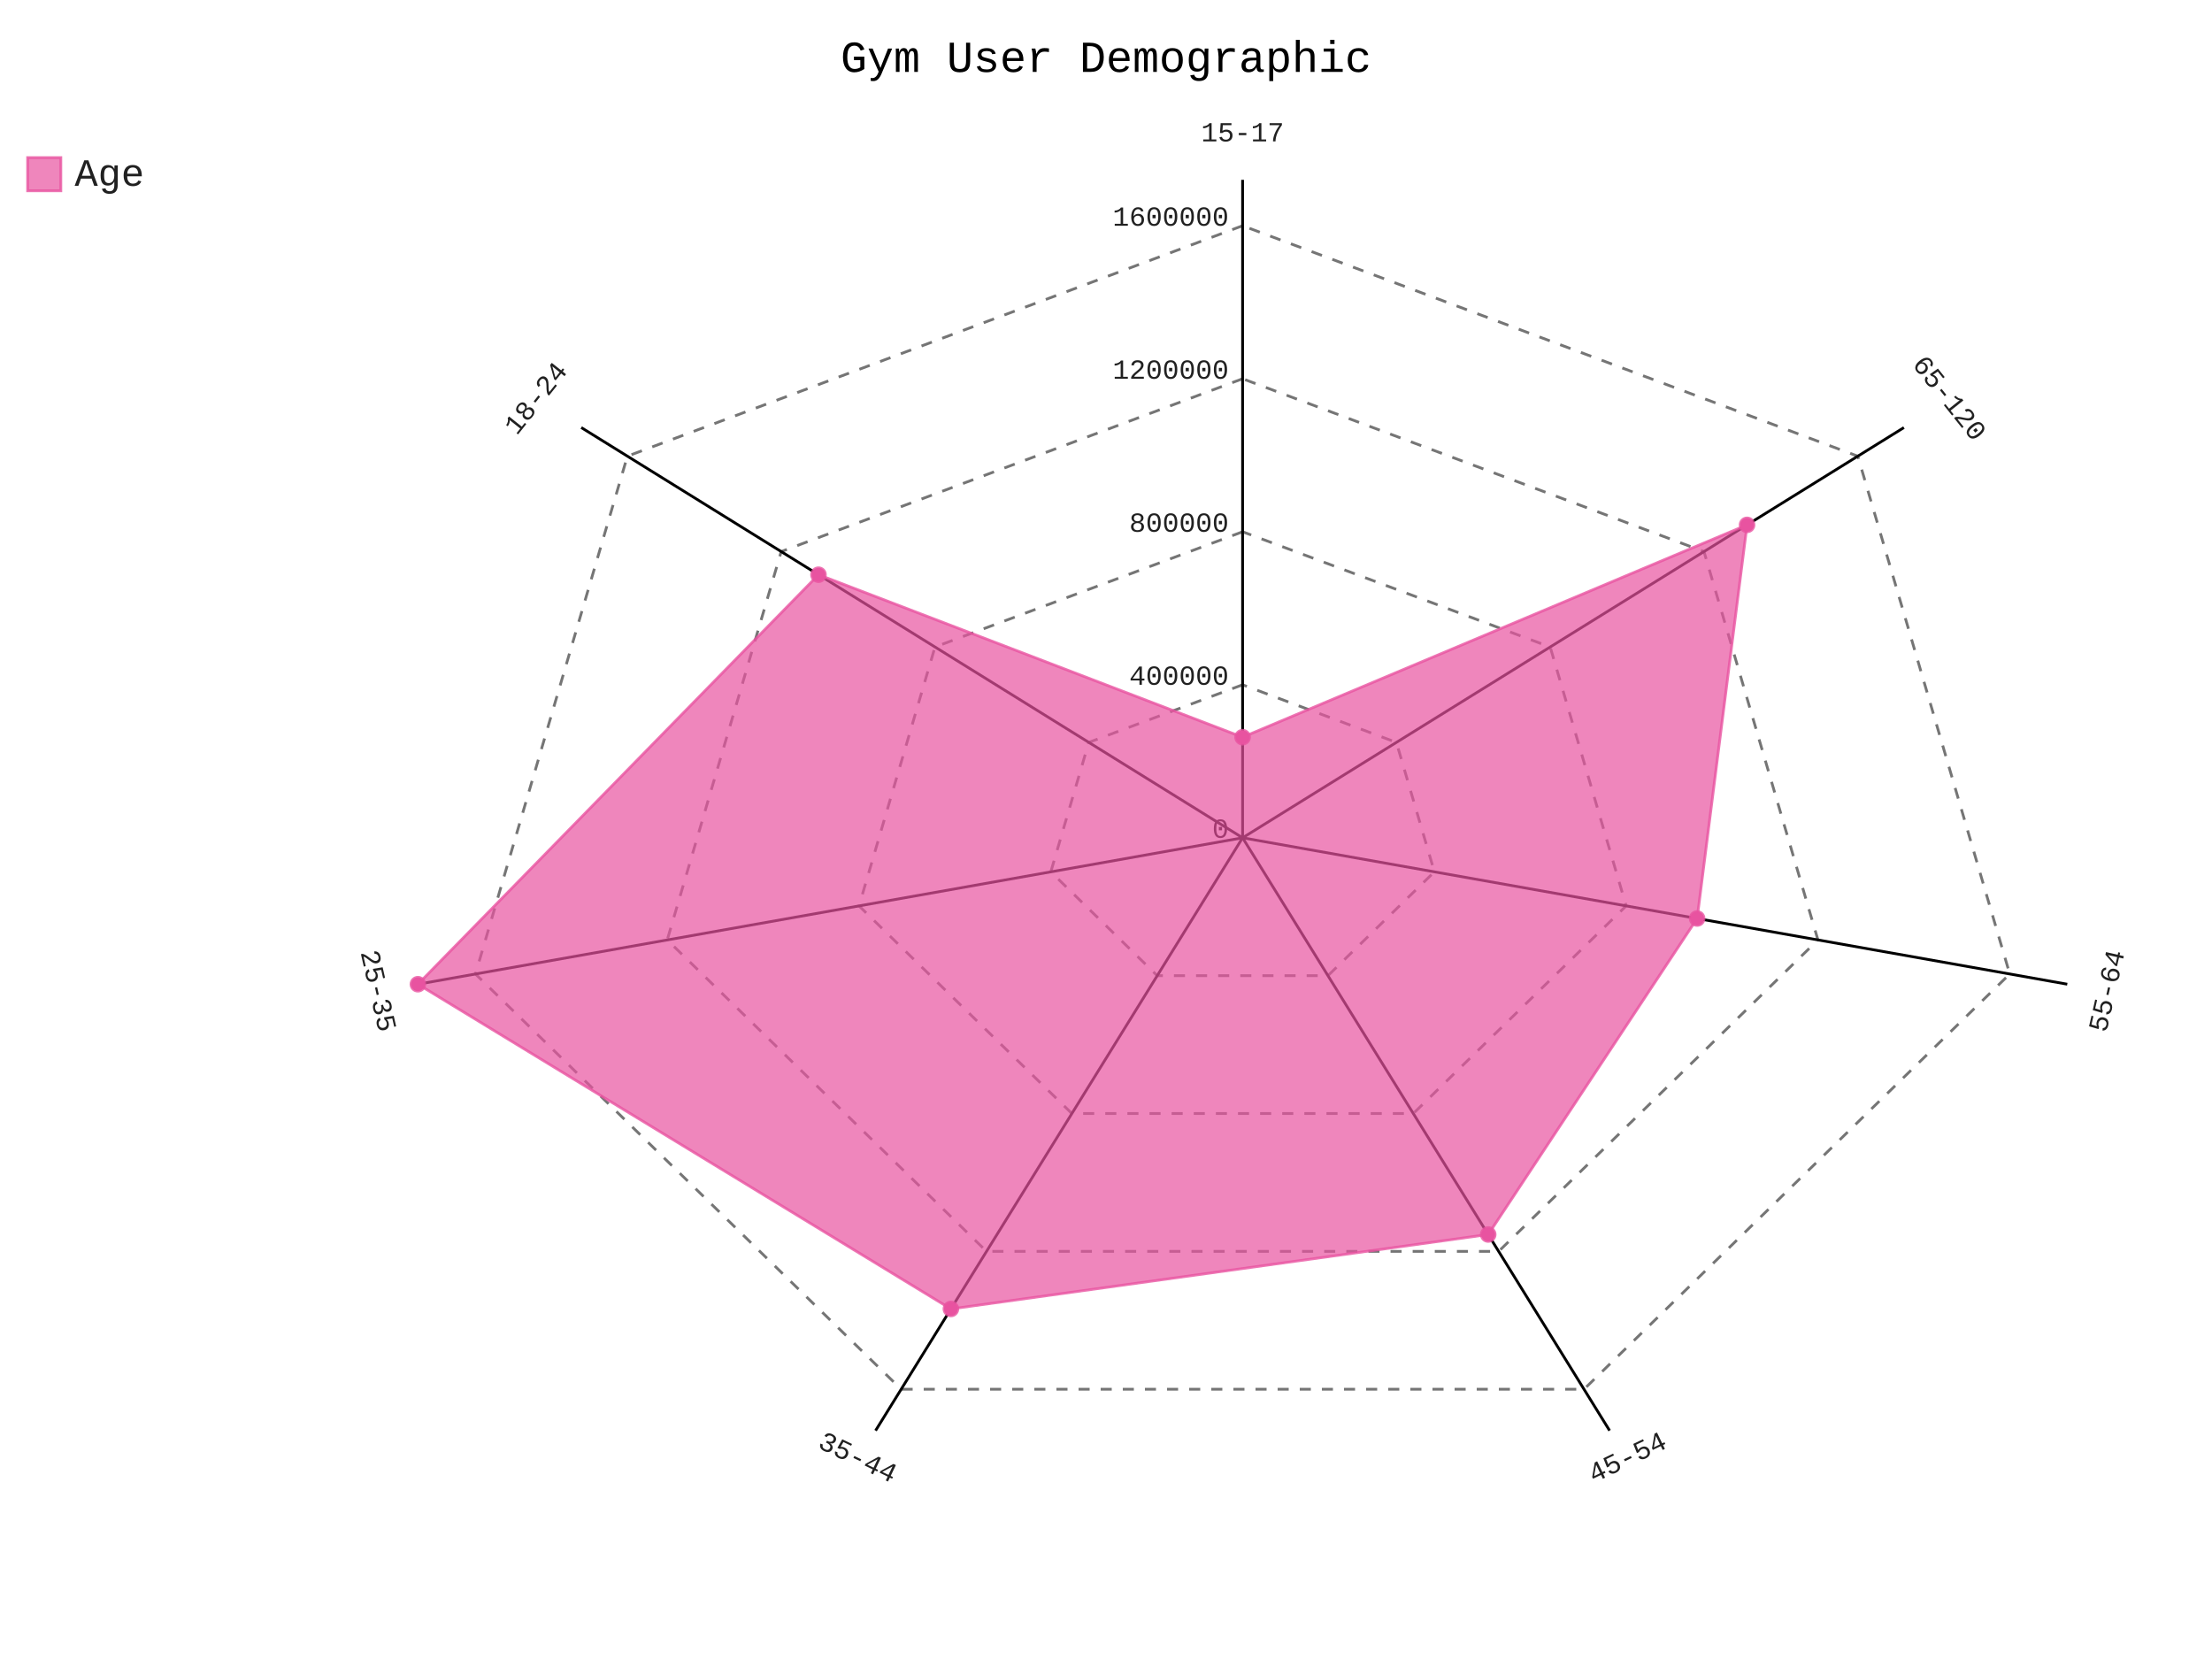
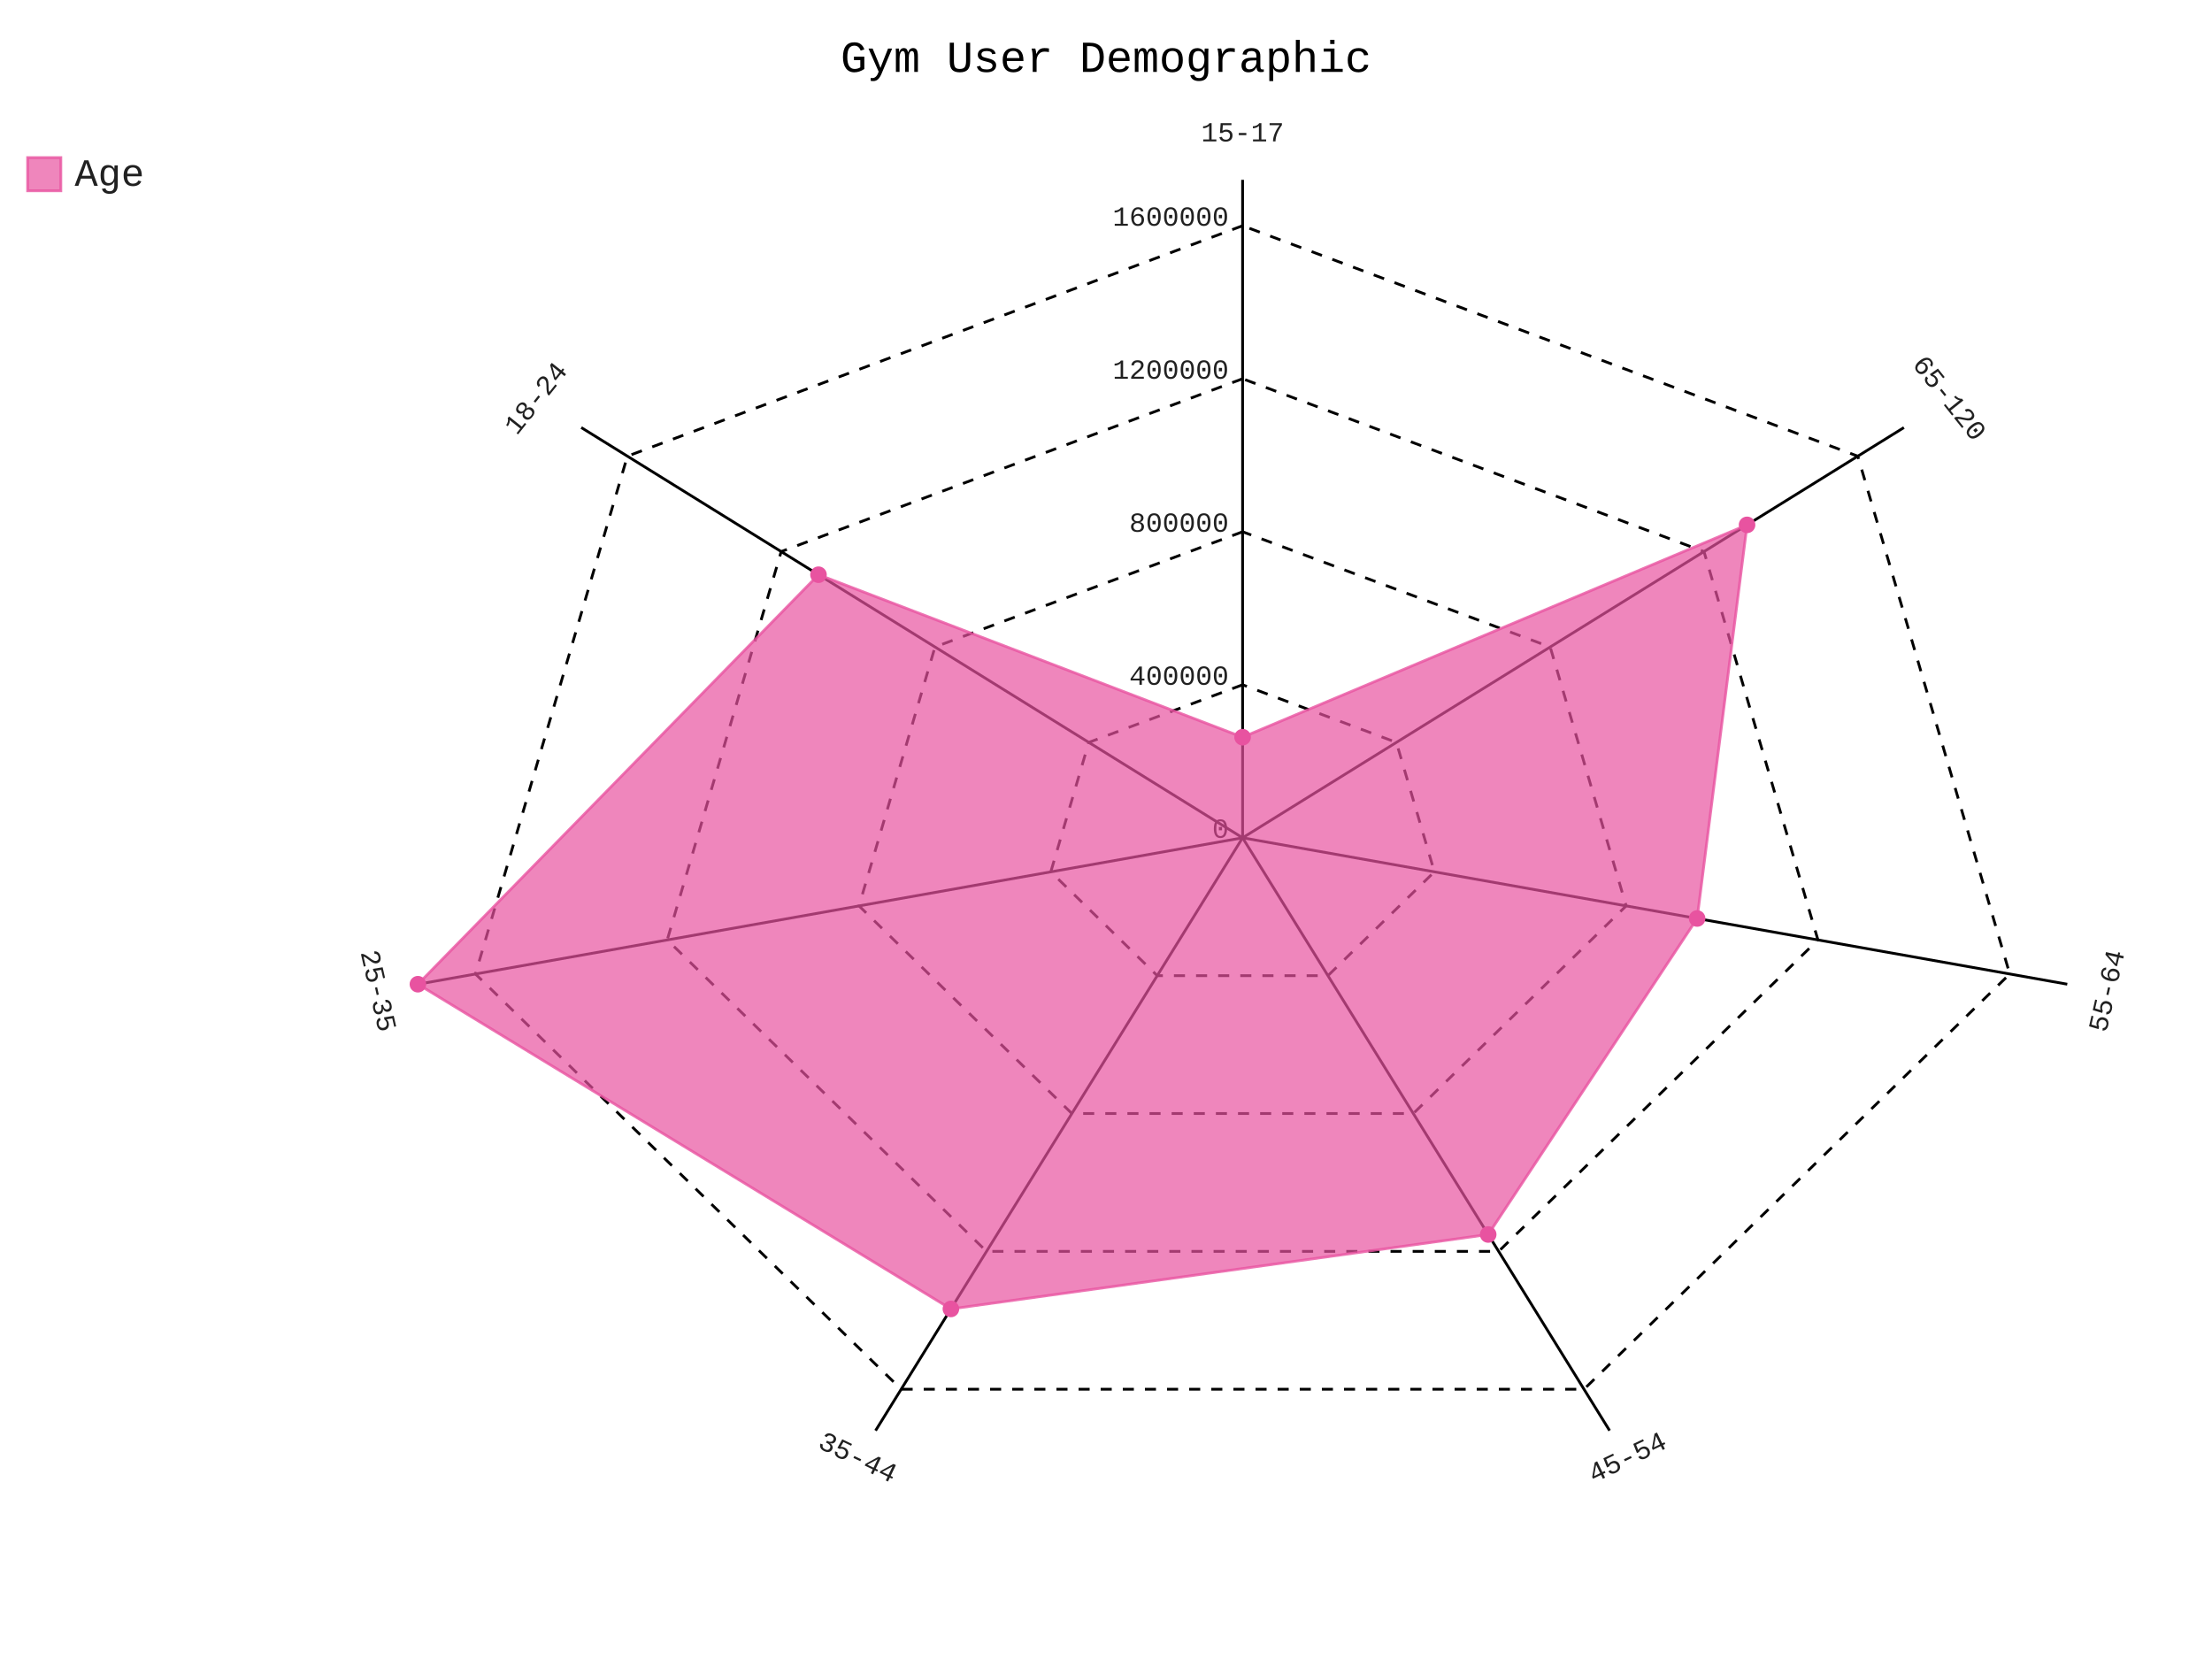
- <svg xmlns="http://www.w3.org/2000/svg" id="chart-ddc48f7d-e876-4562-a645-4262b42fcbf5" class="pygal-chart" viewBox="0 0 800 600">
+ <svg xmlns="http://www.w3.org/2000/svg" id="chart-7179437c-99e3-4c86-88ff-255072439cc3" class="pygal-chart" viewBox="0 0 800 600">
  <defs>
-     <style type="text/css">#chart-ddc48f7d-e876-4562-a645-4262b42fcbf5{-webkit-user-select:none;-webkit-font-smoothing:antialiased;font-family:Consolas,"Liberation Mono",Menlo,Courier,monospace}#chart-ddc48f7d-e876-4562-a645-4262b42fcbf5 .title{font-family:Consolas,"Liberation Mono",Menlo,Courier,monospace;font-size:16px}#chart-ddc48f7d-e876-4562-a645-4262b42fcbf5 .legends .legend text{font-family:Consolas,"Liberation Mono",Menlo,Courier,monospace;font-size:14px}#chart-ddc48f7d-e876-4562-a645-4262b42fcbf5 .axis text{font-family:Consolas,"Liberation Mono",Menlo,Courier,monospace;font-size:10px}#chart-ddc48f7d-e876-4562-a645-4262b42fcbf5 .axis text.major{font-family:Consolas,"Liberation Mono",Menlo,Courier,monospace;font-size:10px}#chart-ddc48f7d-e876-4562-a645-4262b42fcbf5 .text-overlay text.value{font-family:Consolas,"Liberation Mono",Menlo,Courier,monospace;font-size:16px}#chart-ddc48f7d-e876-4562-a645-4262b42fcbf5 .text-overlay text.label{font-family:Consolas,"Liberation Mono",Menlo,Courier,monospace;font-size:10px}#chart-ddc48f7d-e876-4562-a645-4262b42fcbf5 .tooltip{font-family:Consolas,"Liberation Mono",Menlo,Courier,monospace;font-size:14px}#chart-ddc48f7d-e876-4562-a645-4262b42fcbf5 text.no_data{font-family:Consolas,"Liberation Mono",Menlo,Courier,monospace;font-size:64px}
- #chart-ddc48f7d-e876-4562-a645-4262b42fcbf5{background-color:transparent}#chart-ddc48f7d-e876-4562-a645-4262b42fcbf5 path,#chart-ddc48f7d-e876-4562-a645-4262b42fcbf5 line,#chart-ddc48f7d-e876-4562-a645-4262b42fcbf5 rect,#chart-ddc48f7d-e876-4562-a645-4262b42fcbf5 circle{-webkit-transition:150ms;-moz-transition:150ms;transition:150ms}#chart-ddc48f7d-e876-4562-a645-4262b42fcbf5 .graph &gt; .background{fill:transparent}#chart-ddc48f7d-e876-4562-a645-4262b42fcbf5 .plot &gt; .background{fill:rgba(255,255,255,1)}#chart-ddc48f7d-e876-4562-a645-4262b42fcbf5 .graph{fill:rgba(0,0,0,.87)}#chart-ddc48f7d-e876-4562-a645-4262b42fcbf5 text.no_data{fill:rgba(0,0,0,1)}#chart-ddc48f7d-e876-4562-a645-4262b42fcbf5 .title{fill:rgba(0,0,0,1)}#chart-ddc48f7d-e876-4562-a645-4262b42fcbf5 .legends .legend text{fill:rgba(0,0,0,.87)}#chart-ddc48f7d-e876-4562-a645-4262b42fcbf5 .legends .legend:hover text{fill:rgba(0,0,0,1)}#chart-ddc48f7d-e876-4562-a645-4262b42fcbf5 .axis .line{stroke:rgba(0,0,0,1)}#chart-ddc48f7d-e876-4562-a645-4262b42fcbf5 .axis .guide.line{stroke:rgba(0,0,0,.54)}#chart-ddc48f7d-e876-4562-a645-4262b42fcbf5 .axis .major.line{stroke:rgba(0,0,0,.87)}#chart-ddc48f7d-e876-4562-a645-4262b42fcbf5 .axis text.major{fill:rgba(0,0,0,1)}#chart-ddc48f7d-e876-4562-a645-4262b42fcbf5 .axis.y .guides:hover .guide.line,#chart-ddc48f7d-e876-4562-a645-4262b42fcbf5 .line-graph .axis.x .guides:hover .guide.line,#chart-ddc48f7d-e876-4562-a645-4262b42fcbf5 .stackedline-graph .axis.x .guides:hover .guide.line,#chart-ddc48f7d-e876-4562-a645-4262b42fcbf5 .xy-graph .axis.x .guides:hover .guide.line{stroke:rgba(0,0,0,1)}#chart-ddc48f7d-e876-4562-a645-4262b42fcbf5 .axis .guides:hover text{fill:rgba(0,0,0,1)}#chart-ddc48f7d-e876-4562-a645-4262b42fcbf5 .reactive{fill-opacity:.7;stroke-opacity:.8}#chart-ddc48f7d-e876-4562-a645-4262b42fcbf5 .ci{stroke:rgba(0,0,0,.87)}#chart-ddc48f7d-e876-4562-a645-4262b42fcbf5 .reactive.active,#chart-ddc48f7d-e876-4562-a645-4262b42fcbf5 .active .reactive{fill-opacity:.8;stroke-opacity:.9;stroke-width:4}#chart-ddc48f7d-e876-4562-a645-4262b42fcbf5 .ci .reactive.active{stroke-width:1.5}#chart-ddc48f7d-e876-4562-a645-4262b42fcbf5 .series text{fill:rgba(0,0,0,1)}#chart-ddc48f7d-e876-4562-a645-4262b42fcbf5 .tooltip rect{fill:rgba(255,255,255,1);stroke:rgba(0,0,0,1);-webkit-transition:opacity 150ms;-moz-transition:opacity 150ms;transition:opacity 150ms}#chart-ddc48f7d-e876-4562-a645-4262b42fcbf5 .tooltip .label{fill:rgba(0,0,0,.87)}#chart-ddc48f7d-e876-4562-a645-4262b42fcbf5 .tooltip .label{fill:rgba(0,0,0,.87)}#chart-ddc48f7d-e876-4562-a645-4262b42fcbf5 .tooltip .legend{font-size:.8em;fill:rgba(0,0,0,.54)}#chart-ddc48f7d-e876-4562-a645-4262b42fcbf5 .tooltip .x_label{font-size:.6em;fill:rgba(0,0,0,1)}#chart-ddc48f7d-e876-4562-a645-4262b42fcbf5 .tooltip .xlink{font-size:.5em;text-decoration:underline}#chart-ddc48f7d-e876-4562-a645-4262b42fcbf5 .tooltip .value{font-size:1.5em}#chart-ddc48f7d-e876-4562-a645-4262b42fcbf5 .bound{font-size:.5em}#chart-ddc48f7d-e876-4562-a645-4262b42fcbf5 .max-value{font-size:.75em;fill:rgba(0,0,0,.54)}#chart-ddc48f7d-e876-4562-a645-4262b42fcbf5 .map-element{fill:rgba(255,255,255,1);stroke:rgba(0,0,0,.54) !important}#chart-ddc48f7d-e876-4562-a645-4262b42fcbf5 .map-element .reactive{fill-opacity:inherit;stroke-opacity:inherit}#chart-ddc48f7d-e876-4562-a645-4262b42fcbf5 .color-0,#chart-ddc48f7d-e876-4562-a645-4262b42fcbf5 .color-0 a:visited{stroke:#E853A0;fill:#E853A0}#chart-ddc48f7d-e876-4562-a645-4262b42fcbf5 .text-overlay .color-0 text{fill:black}
- #chart-ddc48f7d-e876-4562-a645-4262b42fcbf5 text.no_data{text-anchor:middle}#chart-ddc48f7d-e876-4562-a645-4262b42fcbf5 .guide.line{fill:none}#chart-ddc48f7d-e876-4562-a645-4262b42fcbf5 .centered{text-anchor:middle}#chart-ddc48f7d-e876-4562-a645-4262b42fcbf5 .title{text-anchor:middle}#chart-ddc48f7d-e876-4562-a645-4262b42fcbf5 .legends .legend text{fill-opacity:1}#chart-ddc48f7d-e876-4562-a645-4262b42fcbf5 .axis.x text{text-anchor:middle}#chart-ddc48f7d-e876-4562-a645-4262b42fcbf5 .axis.x:not(.web) text[transform]{text-anchor:start}#chart-ddc48f7d-e876-4562-a645-4262b42fcbf5 .axis.x:not(.web) text[transform].backwards{text-anchor:end}#chart-ddc48f7d-e876-4562-a645-4262b42fcbf5 .axis.y text{text-anchor:end}#chart-ddc48f7d-e876-4562-a645-4262b42fcbf5 .axis.y text[transform].backwards{text-anchor:start}#chart-ddc48f7d-e876-4562-a645-4262b42fcbf5 .axis.y2 text{text-anchor:start}#chart-ddc48f7d-e876-4562-a645-4262b42fcbf5 .axis.y2 text[transform].backwards{text-anchor:end}#chart-ddc48f7d-e876-4562-a645-4262b42fcbf5 .axis .guide.line{stroke-dasharray:4,4}#chart-ddc48f7d-e876-4562-a645-4262b42fcbf5 .axis .major.guide.line{stroke-dasharray:6,6}#chart-ddc48f7d-e876-4562-a645-4262b42fcbf5 .horizontal .axis.y .guide.line,#chart-ddc48f7d-e876-4562-a645-4262b42fcbf5 .horizontal .axis.y2 .guide.line,#chart-ddc48f7d-e876-4562-a645-4262b42fcbf5 .vertical .axis.x .guide.line{opacity:0}#chart-ddc48f7d-e876-4562-a645-4262b42fcbf5 .horizontal .axis.always_show .guide.line,#chart-ddc48f7d-e876-4562-a645-4262b42fcbf5 .vertical .axis.always_show .guide.line{opacity:1 !important}#chart-ddc48f7d-e876-4562-a645-4262b42fcbf5 .axis.y .guides:hover .guide.line,#chart-ddc48f7d-e876-4562-a645-4262b42fcbf5 .axis.y2 .guides:hover .guide.line,#chart-ddc48f7d-e876-4562-a645-4262b42fcbf5 .axis.x .guides:hover .guide.line{opacity:1}#chart-ddc48f7d-e876-4562-a645-4262b42fcbf5 .axis .guides:hover text{opacity:1}#chart-ddc48f7d-e876-4562-a645-4262b42fcbf5 .nofill{fill:none}#chart-ddc48f7d-e876-4562-a645-4262b42fcbf5 .subtle-fill{fill-opacity:.2}#chart-ddc48f7d-e876-4562-a645-4262b42fcbf5 .dot{stroke-width:1px;fill-opacity:1}#chart-ddc48f7d-e876-4562-a645-4262b42fcbf5 .dot.active{stroke-width:5px}#chart-ddc48f7d-e876-4562-a645-4262b42fcbf5 .dot.negative{fill:transparent}#chart-ddc48f7d-e876-4562-a645-4262b42fcbf5 text,#chart-ddc48f7d-e876-4562-a645-4262b42fcbf5 tspan{stroke:none !important}#chart-ddc48f7d-e876-4562-a645-4262b42fcbf5 .series text.active{opacity:1}#chart-ddc48f7d-e876-4562-a645-4262b42fcbf5 .tooltip rect{fill-opacity:.95;stroke-width:.5}#chart-ddc48f7d-e876-4562-a645-4262b42fcbf5 .tooltip text{fill-opacity:1}#chart-ddc48f7d-e876-4562-a645-4262b42fcbf5 .showable{visibility:hidden}#chart-ddc48f7d-e876-4562-a645-4262b42fcbf5 .showable.shown{visibility:visible}#chart-ddc48f7d-e876-4562-a645-4262b42fcbf5 .gauge-background{fill:rgba(229,229,229,1);stroke:none}#chart-ddc48f7d-e876-4562-a645-4262b42fcbf5 .bg-lines{stroke:transparent;stroke-width:2px}</style>
+     <style type="text/css">#chart-7179437c-99e3-4c86-88ff-255072439cc3{-webkit-user-select:none;-webkit-font-smoothing:antialiased;font-family:Consolas,"Liberation Mono",Menlo,Courier,monospace}#chart-7179437c-99e3-4c86-88ff-255072439cc3 .title{font-family:Consolas,"Liberation Mono",Menlo,Courier,monospace;font-size:16px}#chart-7179437c-99e3-4c86-88ff-255072439cc3 .legends .legend text{font-family:Consolas,"Liberation Mono",Menlo,Courier,monospace;font-size:14px}#chart-7179437c-99e3-4c86-88ff-255072439cc3 .axis text{font-family:Consolas,"Liberation Mono",Menlo,Courier,monospace;font-size:10px}#chart-7179437c-99e3-4c86-88ff-255072439cc3 .axis text.major{font-family:Consolas,"Liberation Mono",Menlo,Courier,monospace;font-size:10px}#chart-7179437c-99e3-4c86-88ff-255072439cc3 .text-overlay text.value{font-family:Consolas,"Liberation Mono",Menlo,Courier,monospace;font-size:16px}#chart-7179437c-99e3-4c86-88ff-255072439cc3 .text-overlay text.label{font-family:Consolas,"Liberation Mono",Menlo,Courier,monospace;font-size:10px}#chart-7179437c-99e3-4c86-88ff-255072439cc3 .tooltip{font-family:Consolas,"Liberation Mono",Menlo,Courier,monospace;font-size:14px}#chart-7179437c-99e3-4c86-88ff-255072439cc3 text.no_data{font-family:Consolas,"Liberation Mono",Menlo,Courier,monospace;font-size:64px}
+ #chart-7179437c-99e3-4c86-88ff-255072439cc3{background-color:transparent}#chart-7179437c-99e3-4c86-88ff-255072439cc3 path,#chart-7179437c-99e3-4c86-88ff-255072439cc3 line,#chart-7179437c-99e3-4c86-88ff-255072439cc3 rect,#chart-7179437c-99e3-4c86-88ff-255072439cc3 circle{-webkit-transition:150ms;-moz-transition:150ms;transition:150ms}#chart-7179437c-99e3-4c86-88ff-255072439cc3 .graph &gt; .background{fill:transparent}#chart-7179437c-99e3-4c86-88ff-255072439cc3 .plot &gt; .background{fill:rgba(255,255,255,1)}#chart-7179437c-99e3-4c86-88ff-255072439cc3 .graph{fill:rgba(0,0,0,.87)}#chart-7179437c-99e3-4c86-88ff-255072439cc3 text.no_data{fill:rgba(0,0,0,1)}#chart-7179437c-99e3-4c86-88ff-255072439cc3 .title{fill:rgba(0,0,0,1)}#chart-7179437c-99e3-4c86-88ff-255072439cc3 .legends .legend text{fill:rgba(0,0,0,.87)}#chart-7179437c-99e3-4c86-88ff-255072439cc3 .legends .legend:hover text{fill:rgba(0,0,0,1)}#chart-7179437c-99e3-4c86-88ff-255072439cc3 .axis .line{stroke:rgba(0,0,0,1)}#chart-7179437c-99e3-4c86-88ff-255072439cc3 .axis .guide.line{stroke:rgba(0,0,0,.54)}#chart-7179437c-99e3-4c86-88ff-255072439cc3 .axis .major.line{stroke:rgba(0,0,0,.87)}#chart-7179437c-99e3-4c86-88ff-255072439cc3 .axis text.major{fill:rgba(0,0,0,1)}#chart-7179437c-99e3-4c86-88ff-255072439cc3 .axis.y .guides:hover .guide.line,#chart-7179437c-99e3-4c86-88ff-255072439cc3 .line-graph .axis.x .guides:hover .guide.line,#chart-7179437c-99e3-4c86-88ff-255072439cc3 .stackedline-graph .axis.x .guides:hover .guide.line,#chart-7179437c-99e3-4c86-88ff-255072439cc3 .xy-graph .axis.x .guides:hover .guide.line{stroke:rgba(0,0,0,1)}#chart-7179437c-99e3-4c86-88ff-255072439cc3 .axis .guides:hover text{fill:rgba(0,0,0,1)}#chart-7179437c-99e3-4c86-88ff-255072439cc3 .reactive{fill-opacity:.7;stroke-opacity:.8;stroke-width:1}#chart-7179437c-99e3-4c86-88ff-255072439cc3 .ci{stroke:rgba(0,0,0,.87)}#chart-7179437c-99e3-4c86-88ff-255072439cc3 .reactive.active,#chart-7179437c-99e3-4c86-88ff-255072439cc3 .active .reactive{fill-opacity:.8;stroke-opacity:.9;stroke-width:4}#chart-7179437c-99e3-4c86-88ff-255072439cc3 .ci .reactive.active{stroke-width:1.5}#chart-7179437c-99e3-4c86-88ff-255072439cc3 .series text{fill:rgba(0,0,0,1)}#chart-7179437c-99e3-4c86-88ff-255072439cc3 .tooltip rect{fill:rgba(255,255,255,1);stroke:rgba(0,0,0,1);-webkit-transition:opacity 150ms;-moz-transition:opacity 150ms;transition:opacity 150ms}#chart-7179437c-99e3-4c86-88ff-255072439cc3 .tooltip .label{fill:rgba(0,0,0,.87)}#chart-7179437c-99e3-4c86-88ff-255072439cc3 .tooltip .label{fill:rgba(0,0,0,.87)}#chart-7179437c-99e3-4c86-88ff-255072439cc3 .tooltip .legend{font-size:.8em;fill:rgba(0,0,0,.54)}#chart-7179437c-99e3-4c86-88ff-255072439cc3 .tooltip .x_label{font-size:.6em;fill:rgba(0,0,0,1)}#chart-7179437c-99e3-4c86-88ff-255072439cc3 .tooltip .xlink{font-size:.5em;text-decoration:underline}#chart-7179437c-99e3-4c86-88ff-255072439cc3 .tooltip .value{font-size:1.5em}#chart-7179437c-99e3-4c86-88ff-255072439cc3 .bound{font-size:.5em}#chart-7179437c-99e3-4c86-88ff-255072439cc3 .max-value{font-size:.75em;fill:rgba(0,0,0,.54)}#chart-7179437c-99e3-4c86-88ff-255072439cc3 .map-element{fill:rgba(255,255,255,1);stroke:rgba(0,0,0,.54) !important}#chart-7179437c-99e3-4c86-88ff-255072439cc3 .map-element .reactive{fill-opacity:inherit;stroke-opacity:inherit}#chart-7179437c-99e3-4c86-88ff-255072439cc3 .color-0,#chart-7179437c-99e3-4c86-88ff-255072439cc3 .color-0 a:visited{stroke:#E853A0;fill:#E853A0}#chart-7179437c-99e3-4c86-88ff-255072439cc3 .text-overlay .color-0 text{fill:black}
+ #chart-7179437c-99e3-4c86-88ff-255072439cc3 text.no_data{text-anchor:middle}#chart-7179437c-99e3-4c86-88ff-255072439cc3 .guide.line{fill:none}#chart-7179437c-99e3-4c86-88ff-255072439cc3 .centered{text-anchor:middle}#chart-7179437c-99e3-4c86-88ff-255072439cc3 .title{text-anchor:middle}#chart-7179437c-99e3-4c86-88ff-255072439cc3 .legends .legend text{fill-opacity:1}#chart-7179437c-99e3-4c86-88ff-255072439cc3 .axis.x text{text-anchor:middle}#chart-7179437c-99e3-4c86-88ff-255072439cc3 .axis.x:not(.web) text[transform]{text-anchor:start}#chart-7179437c-99e3-4c86-88ff-255072439cc3 .axis.x:not(.web) text[transform].backwards{text-anchor:end}#chart-7179437c-99e3-4c86-88ff-255072439cc3 .axis.y text{text-anchor:end}#chart-7179437c-99e3-4c86-88ff-255072439cc3 .axis.y text[transform].backwards{text-anchor:start}#chart-7179437c-99e3-4c86-88ff-255072439cc3 .axis.y2 text{text-anchor:start}#chart-7179437c-99e3-4c86-88ff-255072439cc3 .axis.y2 text[transform].backwards{text-anchor:end}#chart-7179437c-99e3-4c86-88ff-255072439cc3 .axis .guide.line{stroke-dasharray:4,4;stroke:black}#chart-7179437c-99e3-4c86-88ff-255072439cc3 .axis .major.guide.line{stroke-dasharray:6,6;stroke:black}#chart-7179437c-99e3-4c86-88ff-255072439cc3 .horizontal .axis.y .guide.line,#chart-7179437c-99e3-4c86-88ff-255072439cc3 .horizontal .axis.y2 .guide.line,#chart-7179437c-99e3-4c86-88ff-255072439cc3 .vertical .axis.x .guide.line{opacity:0}#chart-7179437c-99e3-4c86-88ff-255072439cc3 .horizontal .axis.always_show .guide.line,#chart-7179437c-99e3-4c86-88ff-255072439cc3 .vertical .axis.always_show .guide.line{opacity:1 !important}#chart-7179437c-99e3-4c86-88ff-255072439cc3 .axis.y .guides:hover .guide.line,#chart-7179437c-99e3-4c86-88ff-255072439cc3 .axis.y2 .guides:hover .guide.line,#chart-7179437c-99e3-4c86-88ff-255072439cc3 .axis.x .guides:hover .guide.line{opacity:1}#chart-7179437c-99e3-4c86-88ff-255072439cc3 .axis .guides:hover text{opacity:1}#chart-7179437c-99e3-4c86-88ff-255072439cc3 .nofill{fill:none}#chart-7179437c-99e3-4c86-88ff-255072439cc3 .subtle-fill{fill-opacity:.2}#chart-7179437c-99e3-4c86-88ff-255072439cc3 .dot{stroke-width:1px;fill-opacity:1;stroke-opacity:1}#chart-7179437c-99e3-4c86-88ff-255072439cc3 .dot.active{stroke-width:5px}#chart-7179437c-99e3-4c86-88ff-255072439cc3 .dot.negative{fill:transparent}#chart-7179437c-99e3-4c86-88ff-255072439cc3 text,#chart-7179437c-99e3-4c86-88ff-255072439cc3 tspan{stroke:none !important}#chart-7179437c-99e3-4c86-88ff-255072439cc3 .series text.active{opacity:1}#chart-7179437c-99e3-4c86-88ff-255072439cc3 .tooltip rect{fill-opacity:.95;stroke-width:.5}#chart-7179437c-99e3-4c86-88ff-255072439cc3 .tooltip text{fill-opacity:1}#chart-7179437c-99e3-4c86-88ff-255072439cc3 .showable{visibility:hidden}#chart-7179437c-99e3-4c86-88ff-255072439cc3 .showable.shown{visibility:visible}#chart-7179437c-99e3-4c86-88ff-255072439cc3 .gauge-background{fill:rgba(229,229,229,1);stroke:none}#chart-7179437c-99e3-4c86-88ff-255072439cc3 .bg-lines{stroke:transparent;stroke-width:2px}</style>
  </defs>
  <g class="graph radar-graph vertical">
    <rect x="0" y="0" width="800" height="600" class="background" />
    <g transform="translate(119, 46)" class="plot">
      <rect x="0" y="0" width="660.8" height="514" class="background" />
      <g class="axis y web">
        <g class="guides">
          <path d="M330.4 35.639 L107.905 118.984 52.953 306.257 206.924 456.439 453.876 456.439 607.847 306.257 552.895 118.984 330.4 35.639 Z" class="guide line" />
          <text x="325.4" y="35.639" class="">1600000</text>
        </g>
        <g class="guides">
          <path d="M330.4 90.979 L163.528 153.488 122.315 293.943 237.793 406.579 423.007 406.579 538.485 293.943 497.272 153.488 330.4 90.979 Z" class="guide line" />
          <text x="325.4" y="90.979" class="">1200000</text>
        </g>
        <g class="guides">
          <path d="M330.4 146.32 L219.152 187.992 191.676 281.629 268.662 356.72 392.138 356.72 469.124 281.629 441.648 187.992 330.4 146.32 Z" class="guide line" />
          <text x="325.4" y="146.32" class="">800000</text>
        </g>
        <g class="guides">
          <path d="M330.4 201.66 L274.776 222.496 261.038 269.314 299.531 306.86 361.269 306.86 399.762 269.314 386.024 222.496 330.4 201.66 Z" class="guide line" />
          <text x="325.4" y="201.66" class="">400000</text>
        </g>
        <g class="guides">
          <path d="M330.4 257 L330.4 257 330.4 257 330.4 257 330.4 257 330.4 257 330.4 257 330.4 257 Z" class="major guide line" />
          <text x="325.4" y="257.0" class="major">0</text>
        </g>
      </g>
      <g class="axis x web">
        <g class="guides">
          <path d="M330.4 257 L330.4 19.037" class="line" />
          <text x="330.4" y="5.14" class="" transform="rotate(0 330.4 5.14)">15-17</text>
        </g>
        <g class="guides">
          <path d="M330.4 257 L91.217 108.633" class="line" />
          <text x="77.249" y="99.968" class="" transform="rotate(-51.42857 77.24922 99.96786)">18-24</text>
        </g>
        <g class="guides">
          <path d="M330.4 257 L32.144 309.952" class="line" />
          <text x="14.726" y="313.044" class="" transform="rotate(-282.8571 14.72614 313.0441)">25-35</text>
        </g>
        <g class="guides">
          <path d="M330.4 257 L197.664 471.397" class="line" />
          <text x="189.912" y="483.918" class="" transform="rotate(-334.2857 189.9119 483.918)">35-44</text>
        </g>
        <g class="guides">
          <path d="M330.4 257 L463.136 471.397" class="line" />
          <text x="470.888" y="483.918" class="" transform="rotate(-385.7143 470.8881 483.918)">45-54</text>
        </g>
        <g class="guides">
          <path d="M330.4 257 L628.656 309.952" class="line" />
          <text x="646.074" y="313.044" class="" transform="rotate(-437.1429 646.0739 313.0441)">55-64</text>
        </g>
        <g class="guides">
          <path d="M330.4 257 L569.583 108.633" class="line" />
          <text x="583.551" y="99.968" class="" transform="rotate(-308.5714 583.5508 99.96786)">65-120</text>
        </g>
      </g>
      <g class="series serie-0 color-0">
        <path d="M330.4 220.614 L177.017 161.855 32.144 309.952 224.906 427.396 419.225 400.472 494.787 286.185 512.846 143.827 Z" class="line reactive" />
      </g>
    </g>
    <g class="titles">
      <text x="400.0" y="26" class="title plot_title">Gym User Demographic</text>
    </g>
    <g transform="translate(119, 46)" class="plot overlay">
      <g class="series serie-0 color-0">
        <g class="dots">
          <circle cx="330.4" cy="220.614" r="2.5" class="dot reactive tooltip-trigger" />
        </g>
        <g class="dots">
          <circle cx="177.017" cy="161.855" r="2.5" class="dot reactive tooltip-trigger" />
        </g>
        <g class="dots">
          <circle cx="32.144" cy="309.952" r="2.5" class="dot reactive tooltip-trigger" />
        </g>
        <g class="dots">
          <circle cx="224.906" cy="427.396" r="2.5" class="dot reactive tooltip-trigger" />
        </g>
        <g class="dots">
          <circle cx="419.225" cy="400.472" r="2.5" class="dot reactive tooltip-trigger" />
        </g>
        <g class="dots">
          <circle cx="494.787" cy="286.185" r="2.5" class="dot reactive tooltip-trigger" />
        </g>
        <g class="dots">
          <circle cx="512.846" cy="143.827" r="2.5" class="dot reactive tooltip-trigger" />
        </g>
      </g>
    </g>
    <g transform="translate(119, 46)" class="plot text-overlay">
      <g class="series serie-0 color-0" />
    </g>
    <g transform="translate(119, 46)" class="plot tooltip-overlay">
      <g transform="translate(0 0)" style="opacity: 0" class="tooltip">
        <rect rx="0" ry="0" width="0" height="0" class="tooltip-box" />
        <g class="text" />
      </g>
    </g>
    <g transform="translate(10, 56)" class="legends">
      <g id="activate-serie-0" class="legend reactive activate-serie">
        <rect x="0.0" y="1.0" width="12" height="12" class="color-0 reactive" />
        <text x="17.0" y="11.2">Age</text>
      </g>
    </g>
    <g transform="translate(790, 56)" class="legends" />
  </g>
</svg>
